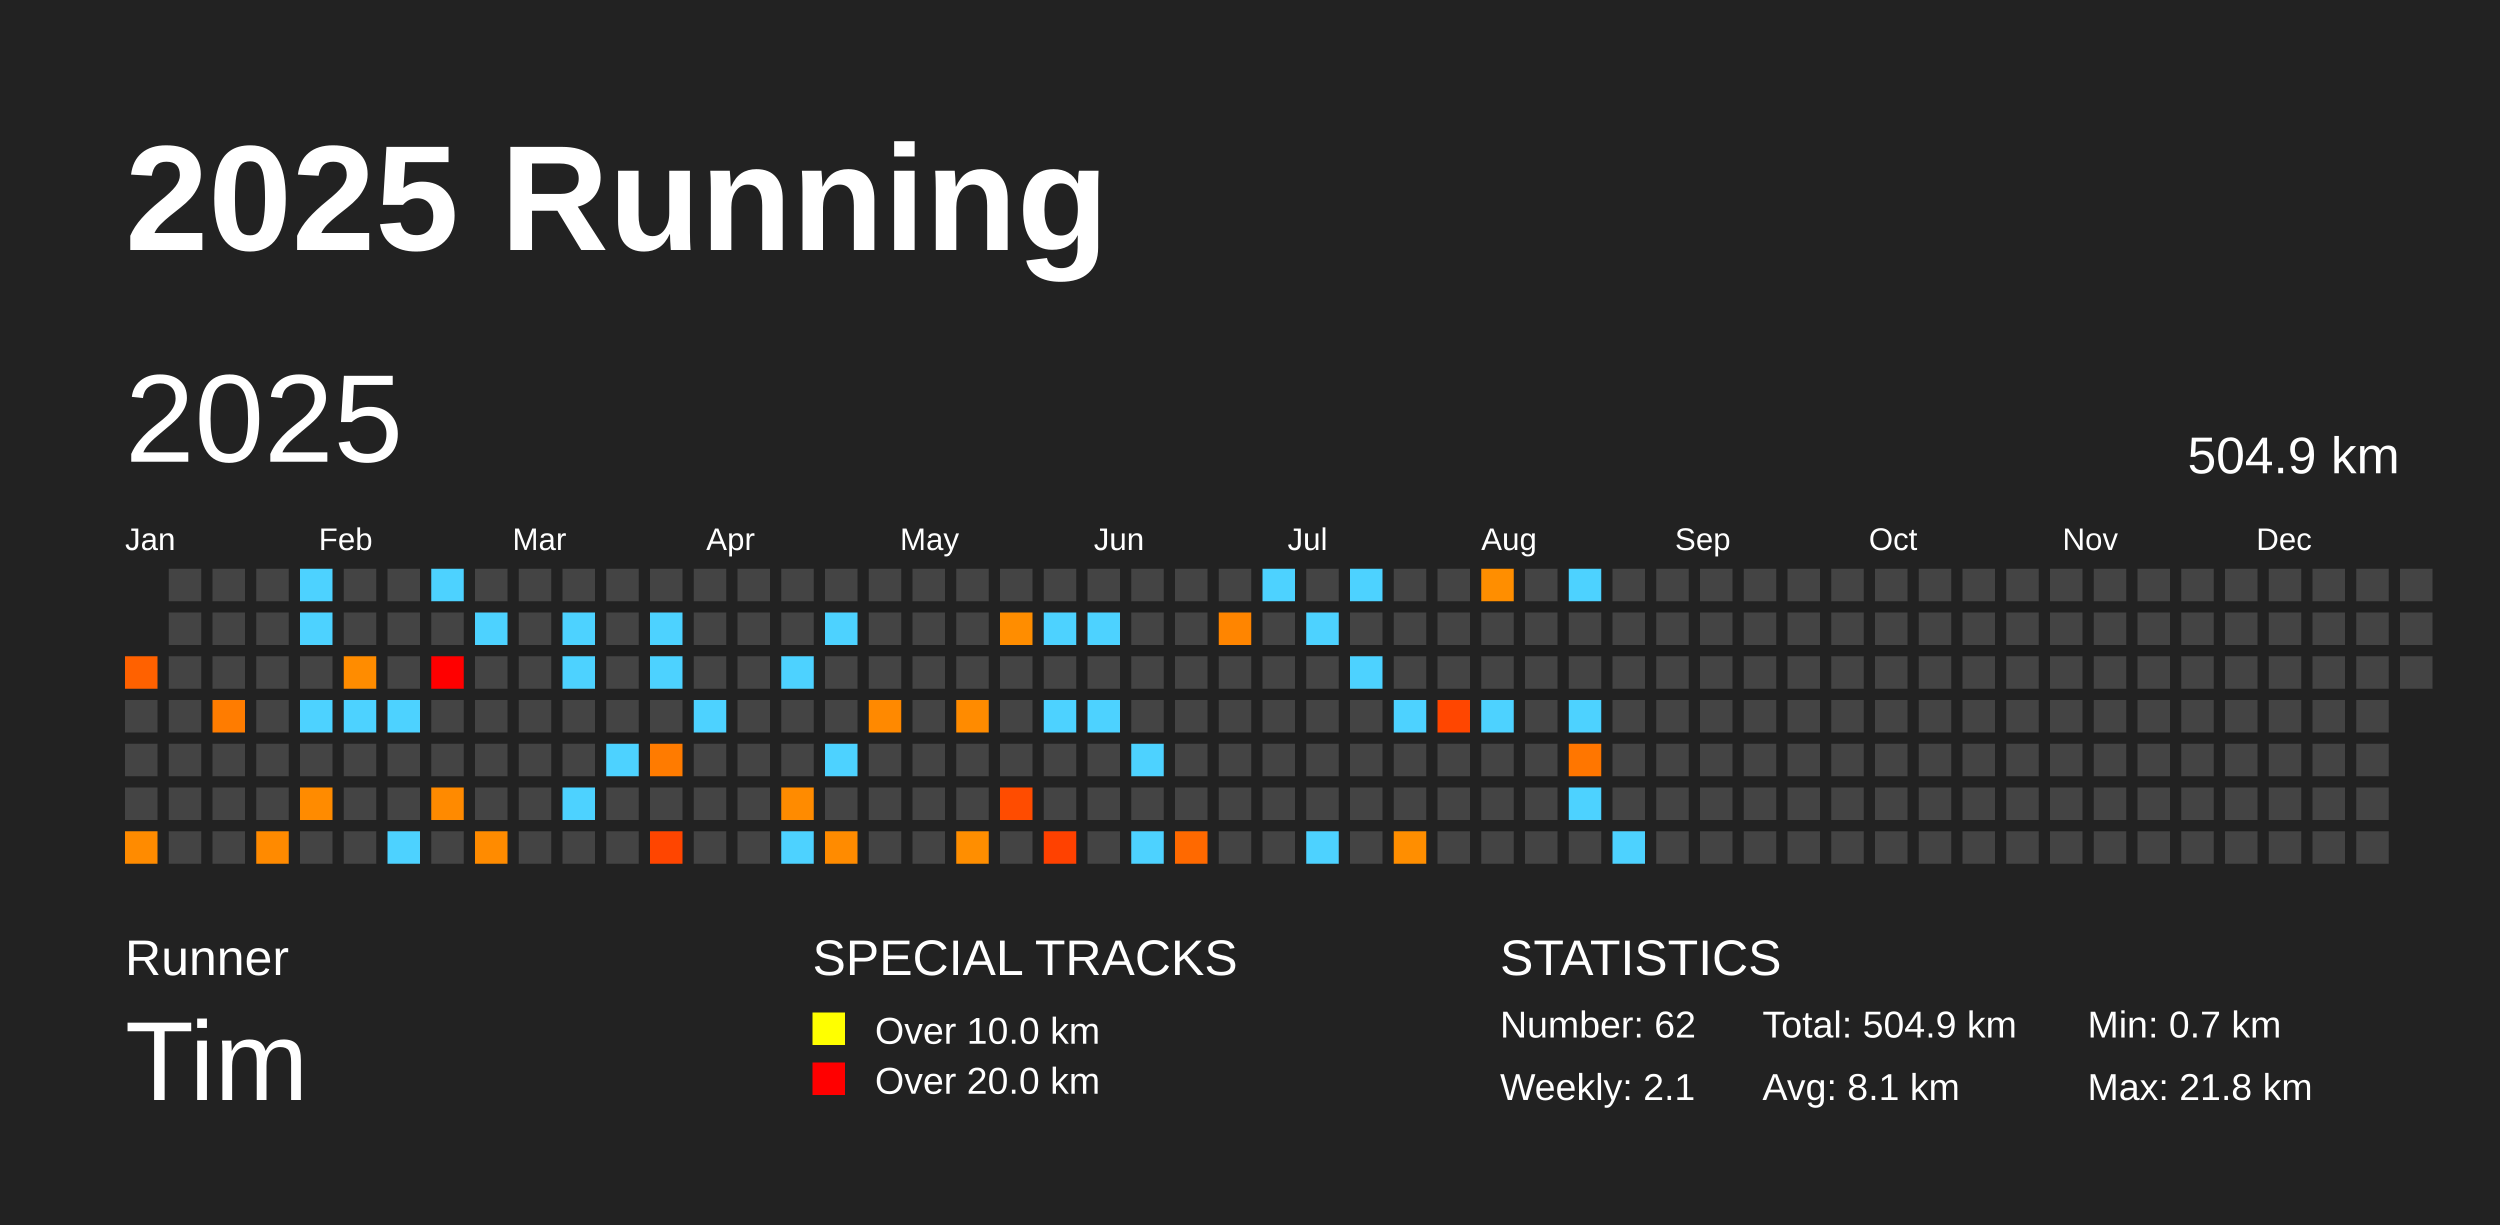
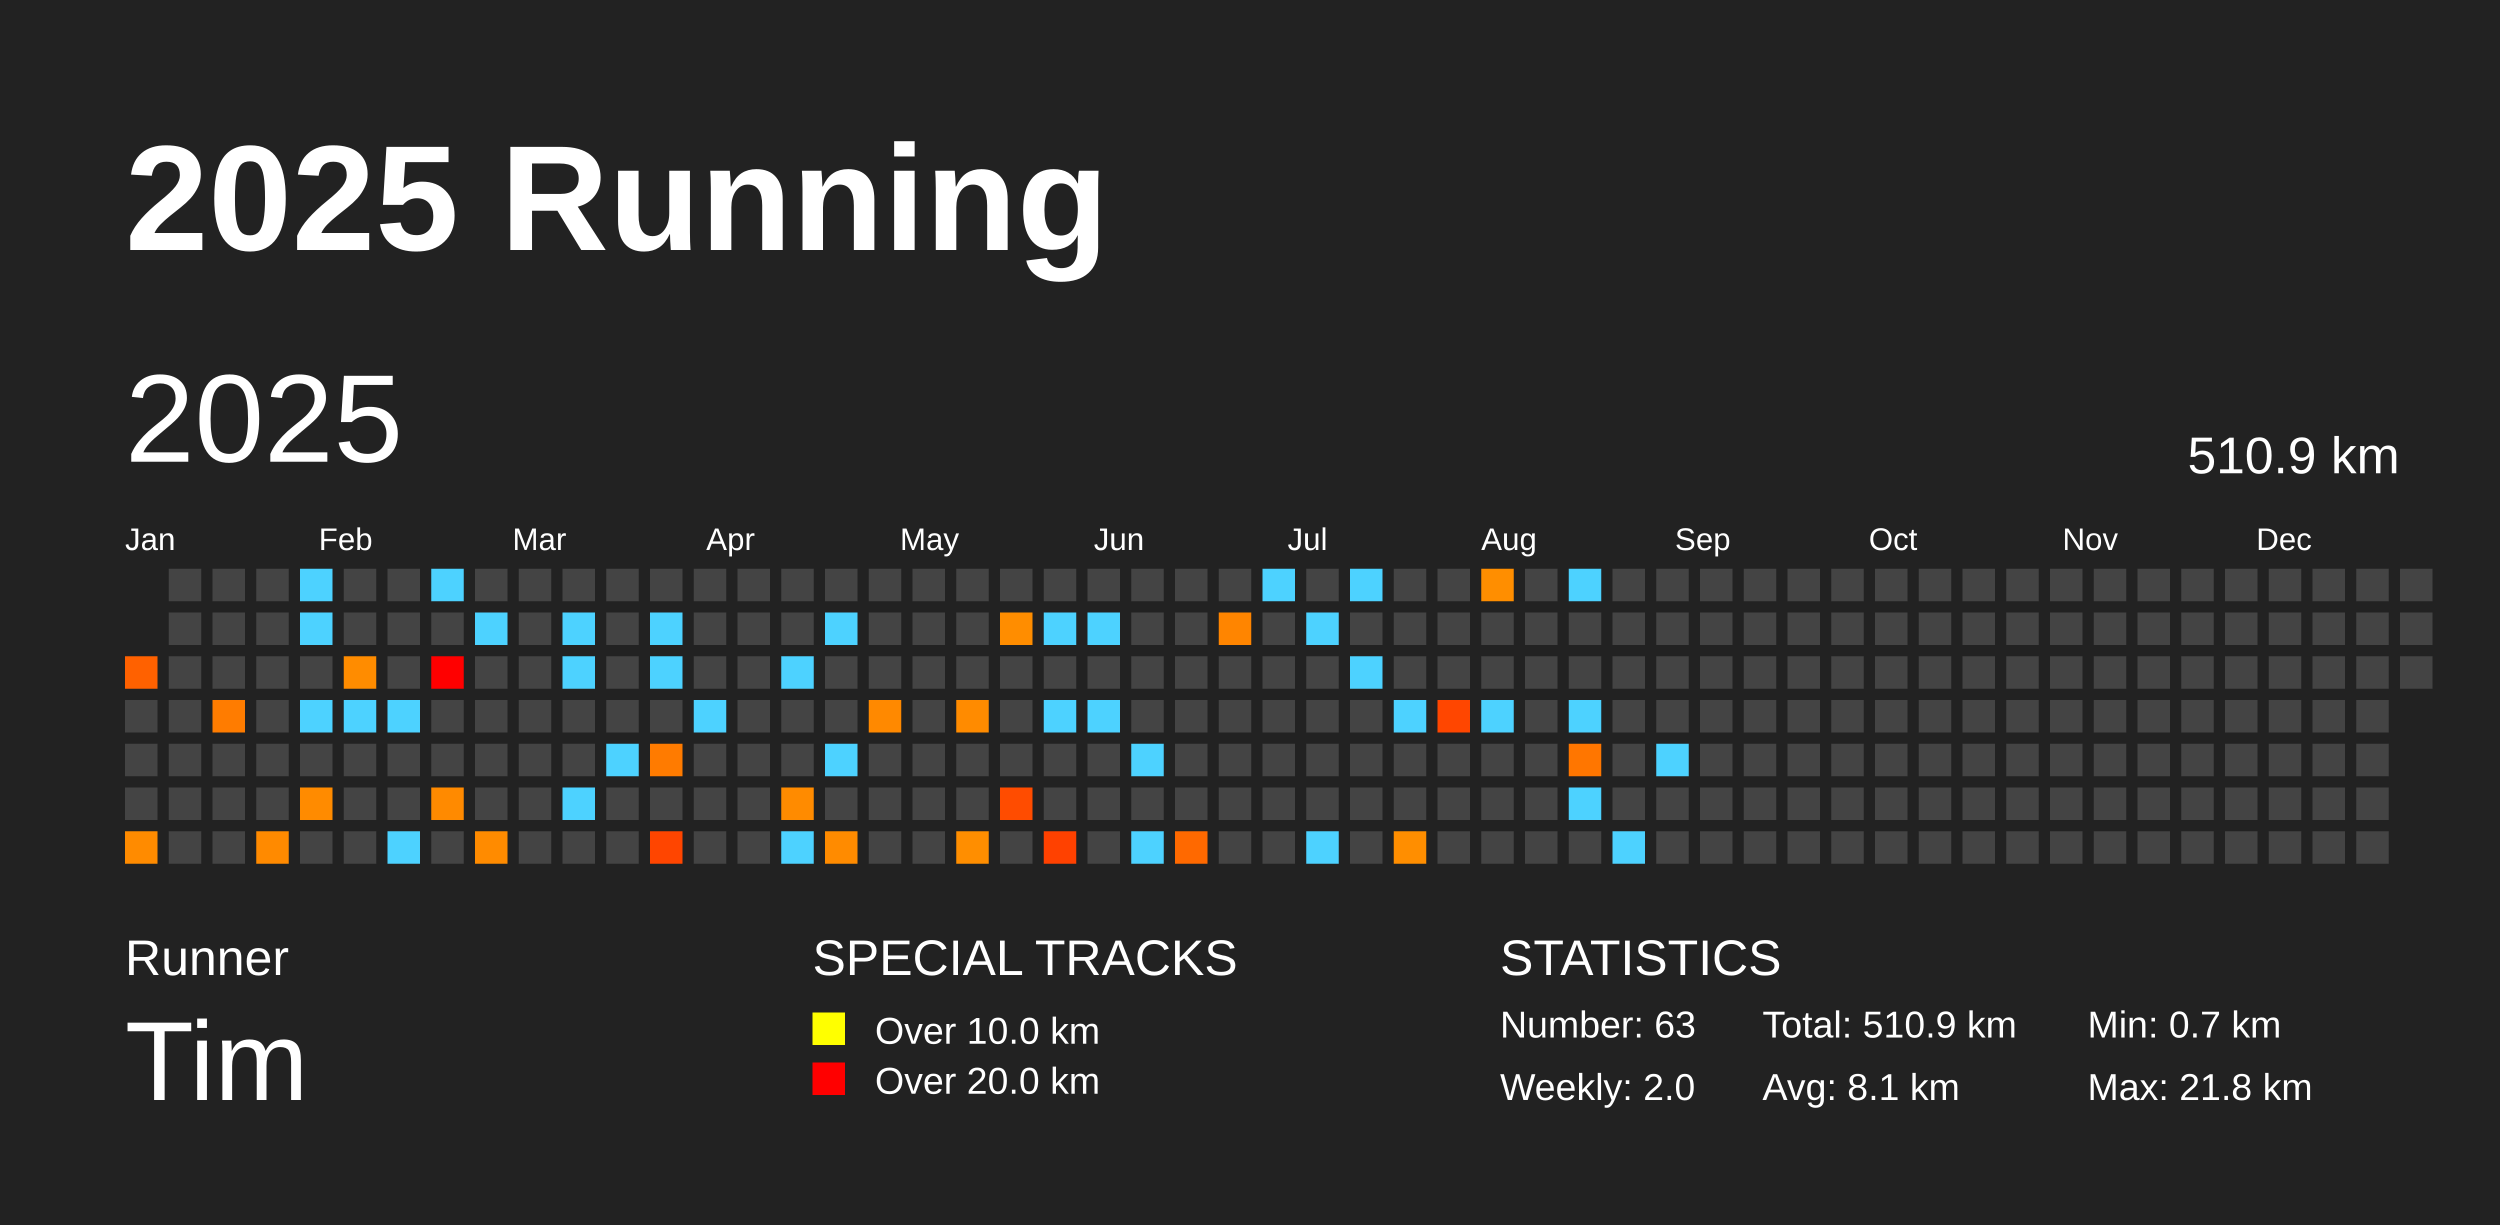
<svg xmlns="http://www.w3.org/2000/svg" baseProfile="full" height="98mm" version="1.1" viewBox="0,0,200,98" width="200mm">
  <defs />
  <rect fill="#222222" height="98" width="200" x="0" y="0" />
  <text fill="#FFFFFF" style="font-size:12px; font-family:Arial; font-weight:bold;" x="10" y="20">2025 Running</text>
  <text fill="#FFFFFF" style="font-size:4px; font-family:Arial" x="10" y="78">Runner</text>
  <text fill="#FFFFFF" style="font-size:9px; font-family:Arial" x="10" y="88">Tim</text>
  <text fill="#FFFFFF" style="font-size:4px; font-family:Arial" x="65" y="78">SPECIAL TRACKS</text>
  <rect fill="yellow" height="2.6" width="2.6" x="65" y="81" />
  <text fill="#FFFFFF" style="font-size:3px; font-family:Arial" x="70" y="83.5">Over 10.0 km</text>
  <rect fill="red" height="2.6" width="2.6" x="65" y="85" />
  <text fill="#FFFFFF" style="font-size:3px; font-family:Arial" x="70" y="87.5">Over 20.0 km</text>
  <text fill="#FFFFFF" style="font-size:4px; font-family:Arial" x="120" y="78">STATISTICS</text>
-   <text fill="#FFFFFF" style="font-size:3px; font-family:Arial" x="120" y="83">Number: 62</text>
-   <text fill="#FFFFFF" style="font-size:3px; font-family:Arial" x="120" y="88">Weekly: 2.1</text>
-   <text fill="#FFFFFF" style="font-size:3px; font-family:Arial" x="141" y="83">Total: 504.9 km</text>
+   <text fill="#FFFFFF" style="font-size:3px; font-family:Arial" x="120" y="83">Number: 63</text>
+   <text fill="#FFFFFF" style="font-size:3px; font-family:Arial" x="120" y="88">Weekly: 2.0</text>
+   <text fill="#FFFFFF" style="font-size:3px; font-family:Arial" x="141" y="83">Total: 510.9 km</text>
  <text fill="#FFFFFF" style="font-size:3px; font-family:Arial" x="141" y="88">Avg: 8.1 km</text>
  <text fill="#FFFFFF" style="font-size:3px; font-family:Arial" x="167" y="83">Min: 0.7 km</text>
  <text fill="#FFFFFF" style="font-size:3px; font-family:Arial" x="167" y="88">Max: 21.8 km</text>
  <text dominant-baseline="hanging" fill="#FFFFFF" style="font-size:10.0px; font-family:Arial;" x="10" y="30">2025</text>
-   <text dominant-baseline="hanging" fill="#FFFFFF" style="font-size:4.125px; font-family:Arial;" x="175" y="35">504.9 km</text>
+   <text dominant-baseline="hanging" fill="#FFFFFF" style="font-size:4.125px; font-family:Arial;" x="175" y="35">510.9 km</text>
  <text fill="#FFFFFF" style="font-size:2.5px; font-family:Arial" x="10.0" y="44">Jan</text>
  <text fill="#FFFFFF" style="font-size:2.5px; font-family:Arial" x="25.5" y="44">Feb</text>
  <text fill="#FFFFFF" style="font-size:2.5px; font-family:Arial" x="41.0" y="44">Mar</text>
  <text fill="#FFFFFF" style="font-size:2.5px; font-family:Arial" x="56.5" y="44">Apr</text>
  <text fill="#FFFFFF" style="font-size:2.5px; font-family:Arial" x="72.0" y="44">May</text>
  <text fill="#FFFFFF" style="font-size:2.5px; font-family:Arial" x="87.5" y="44">Jun</text>
  <text fill="#FFFFFF" style="font-size:2.5px; font-family:Arial" x="103.0" y="44">Jul</text>
  <text fill="#FFFFFF" style="font-size:2.5px; font-family:Arial" x="118.5" y="44">Aug</text>
  <text fill="#FFFFFF" style="font-size:2.5px; font-family:Arial" x="134.0" y="44">Sep</text>
  <text fill="#FFFFFF" style="font-size:2.5px; font-family:Arial" x="149.5" y="44">Oct</text>
  <text fill="#FFFFFF" style="font-size:2.5px; font-family:Arial" x="165.0" y="44">Nov</text>
  <text fill="#FFFFFF" style="font-size:2.5px; font-family:Arial" x="180.5" y="44">Dec</text>
  <rect fill="#ff6100" height="2.6" width="2.6" x="10.0" y="52.5" />
  <rect fill="#444444" height="2.6" width="2.6" x="10.0" y="56.0" />
  <rect fill="#444444" height="2.6" width="2.6" x="10.0" y="59.5" />
  <rect fill="#444444" height="2.6" width="2.6" x="10.0" y="63.0" />
  <rect fill="#ff8b00" height="2.6" width="2.6" x="10.0" y="66.5" />
  <rect fill="#444444" height="2.6" width="2.6" x="13.5" y="45.5" />
  <rect fill="#444444" height="2.6" width="2.6" x="13.5" y="49.0" />
  <rect fill="#444444" height="2.6" width="2.6" x="13.5" y="52.5" />
  <rect fill="#444444" height="2.6" width="2.6" x="13.5" y="56.0" />
  <rect fill="#444444" height="2.6" width="2.6" x="13.5" y="59.5" />
  <rect fill="#444444" height="2.6" width="2.6" x="13.5" y="63.0" />
  <rect fill="#444444" height="2.6" width="2.6" x="13.5" y="66.5" />
  <rect fill="#444444" height="2.6" width="2.6" x="17.0" y="45.5" />
  <rect fill="#444444" height="2.6" width="2.6" x="17.0" y="49.0" />
  <rect fill="#444444" height="2.6" width="2.6" x="17.0" y="52.5" />
  <rect fill="#ff7c00" height="2.6" width="2.6" x="17.0" y="56.0" />
  <rect fill="#444444" height="2.6" width="2.6" x="17.0" y="59.5" />
  <rect fill="#444444" height="2.6" width="2.6" x="17.0" y="63.0" />
  <rect fill="#444444" height="2.6" width="2.6" x="17.0" y="66.5" />
  <rect fill="#444444" height="2.6" width="2.6" x="20.5" y="45.5" />
  <rect fill="#444444" height="2.6" width="2.6" x="20.5" y="49.0" />
  <rect fill="#444444" height="2.6" width="2.6" x="20.5" y="52.5" />
  <rect fill="#444444" height="2.6" width="2.6" x="20.5" y="56.0" />
  <rect fill="#444444" height="2.6" width="2.6" x="20.5" y="59.5" />
  <rect fill="#444444" height="2.6" width="2.6" x="20.5" y="63.0" />
  <rect fill="#ff8a00" height="2.6" width="2.6" x="20.5" y="66.5" />
  <rect fill="#4dd2ff" height="2.6" width="2.6" x="24.0" y="45.5" />
  <rect fill="#4dd2ff" height="2.6" width="2.6" x="24.0" y="49.0" />
  <rect fill="#444444" height="2.6" width="2.6" x="24.0" y="52.5" />
  <rect fill="#4dd2ff" height="2.6" width="2.6" x="24.0" y="56.0" />
  <rect fill="#444444" height="2.6" width="2.6" x="24.0" y="59.5" />
  <rect fill="#ff8b00" height="2.6" width="2.6" x="24.0" y="63.0" />
  <rect fill="#444444" height="2.6" width="2.6" x="24.0" y="66.5" />
  <rect fill="#444444" height="2.6" width="2.6" x="27.5" y="45.5" />
  <rect fill="#444444" height="2.6" width="2.6" x="27.5" y="49.0" />
  <rect fill="#ff8c00" height="2.6" width="2.6" x="27.5" y="52.5" />
  <rect fill="#4dd2ff" height="2.6" width="2.6" x="27.5" y="56.0" />
  <rect fill="#444444" height="2.6" width="2.6" x="27.5" y="59.5" />
  <rect fill="#444444" height="2.6" width="2.6" x="27.5" y="63.0" />
  <rect fill="#444444" height="2.6" width="2.6" x="27.5" y="66.5" />
  <rect fill="#444444" height="2.6" width="2.6" x="31.0" y="45.5" />
  <rect fill="#444444" height="2.6" width="2.6" x="31.0" y="49.0" />
  <rect fill="#444444" height="2.6" width="2.6" x="31.0" y="52.5" />
  <rect fill="#4dd2ff" height="2.6" width="2.6" x="31.0" y="56.0" />
  <rect fill="#444444" height="2.6" width="2.6" x="31.0" y="59.5" />
  <rect fill="#444444" height="2.6" width="2.6" x="31.0" y="63.0" />
  <rect fill="#4dd2ff" height="2.6" width="2.6" x="31.0" y="66.5" />
  <rect fill="#4dd2ff" height="2.6" width="2.6" x="34.5" y="45.5" />
  <rect fill="#444444" height="2.6" width="2.6" x="34.5" y="49.0" />
  <rect fill="red" height="2.6" width="2.6" x="34.5" y="52.5" />
  <rect fill="#444444" height="2.6" width="2.6" x="34.5" y="56.0" />
  <rect fill="#444444" height="2.6" width="2.6" x="34.5" y="59.5" />
  <rect fill="#ff8a00" height="2.6" width="2.6" x="34.5" y="63.0" />
  <rect fill="#444444" height="2.6" width="2.6" x="34.5" y="66.5" />
  <rect fill="#444444" height="2.6" width="2.6" x="38.0" y="45.5" />
  <rect fill="#4dd2ff" height="2.6" width="2.6" x="38.0" y="49.0" />
  <rect fill="#444444" height="2.6" width="2.6" x="38.0" y="52.5" />
  <rect fill="#444444" height="2.6" width="2.6" x="38.0" y="56.0" />
  <rect fill="#444444" height="2.6" width="2.6" x="38.0" y="59.5" />
  <rect fill="#444444" height="2.6" width="2.6" x="38.0" y="63.0" />
  <rect fill="#ff8b00" height="2.6" width="2.6" x="38.0" y="66.5" />
  <rect fill="#444444" height="2.6" width="2.6" x="41.5" y="45.5" />
  <rect fill="#444444" height="2.6" width="2.6" x="41.5" y="49.0" />
  <rect fill="#444444" height="2.6" width="2.6" x="41.5" y="52.5" />
  <rect fill="#444444" height="2.6" width="2.6" x="41.5" y="56.0" />
  <rect fill="#444444" height="2.6" width="2.6" x="41.5" y="59.5" />
  <rect fill="#444444" height="2.6" width="2.6" x="41.5" y="63.0" />
  <rect fill="#444444" height="2.6" width="2.6" x="41.5" y="66.5" />
  <rect fill="#444444" height="2.6" width="2.6" x="45.0" y="45.5" />
  <rect fill="#4dd2ff" height="2.6" width="2.6" x="45.0" y="49.0" />
  <rect fill="#4dd2ff" height="2.6" width="2.6" x="45.0" y="52.5" />
  <rect fill="#444444" height="2.6" width="2.6" x="45.0" y="56.0" />
  <rect fill="#444444" height="2.6" width="2.6" x="45.0" y="59.5" />
  <rect fill="#4dd2ff" height="2.6" width="2.6" x="45.0" y="63.0" />
  <rect fill="#444444" height="2.6" width="2.6" x="45.0" y="66.5" />
  <rect fill="#444444" height="2.6" width="2.6" x="48.5" y="45.5" />
  <rect fill="#444444" height="2.6" width="2.6" x="48.5" y="49.0" />
  <rect fill="#444444" height="2.6" width="2.6" x="48.5" y="52.5" />
  <rect fill="#444444" height="2.6" width="2.6" x="48.5" y="56.0" />
  <rect fill="#4dd2ff" height="2.6" width="2.6" x="48.5" y="59.5" />
  <rect fill="#444444" height="2.6" width="2.6" x="48.5" y="63.0" />
  <rect fill="#444444" height="2.6" width="2.6" x="48.5" y="66.5" />
  <rect fill="#444444" height="2.6" width="2.6" x="52.0" y="45.5" />
  <rect fill="#4dd2ff" height="2.6" width="2.6" x="52.0" y="49.0" />
  <rect fill="#4dd2ff" height="2.6" width="2.6" x="52.0" y="52.5" />
  <rect fill="#444444" height="2.6" width="2.6" x="52.0" y="56.0" />
  <rect fill="#ff7b00" height="2.6" width="2.6" x="52.0" y="59.5" />
  <rect fill="#444444" height="2.6" width="2.6" x="52.0" y="63.0" />
  <rect fill="#ff4500" height="2.6" width="2.6" x="52.0" y="66.5" />
  <rect fill="#444444" height="2.6" width="2.6" x="55.5" y="45.5" />
  <rect fill="#444444" height="2.6" width="2.6" x="55.5" y="49.0" />
  <rect fill="#444444" height="2.6" width="2.6" x="55.5" y="52.5" />
  <rect fill="#4dd2ff" height="2.6" width="2.6" x="55.5" y="56.0" />
  <rect fill="#444444" height="2.6" width="2.6" x="55.5" y="59.5" />
  <rect fill="#444444" height="2.6" width="2.6" x="55.5" y="63.0" />
  <rect fill="#444444" height="2.6" width="2.6" x="55.5" y="66.5" />
  <rect fill="#444444" height="2.6" width="2.6" x="59.0" y="45.5" />
  <rect fill="#444444" height="2.6" width="2.6" x="59.0" y="49.0" />
  <rect fill="#444444" height="2.6" width="2.6" x="59.0" y="52.5" />
  <rect fill="#444444" height="2.6" width="2.6" x="59.0" y="56.0" />
  <rect fill="#444444" height="2.6" width="2.6" x="59.0" y="59.5" />
  <rect fill="#444444" height="2.6" width="2.6" x="59.0" y="63.0" />
  <rect fill="#444444" height="2.6" width="2.6" x="59.0" y="66.5" />
  <rect fill="#444444" height="2.6" width="2.6" x="62.5" y="45.5" />
  <rect fill="#444444" height="2.6" width="2.6" x="62.5" y="49.0" />
  <rect fill="#4dd2ff" height="2.6" width="2.6" x="62.5" y="52.5" />
  <rect fill="#444444" height="2.6" width="2.6" x="62.5" y="56.0" />
  <rect fill="#444444" height="2.6" width="2.6" x="62.5" y="59.5" />
  <rect fill="#ff8b00" height="2.6" width="2.6" x="62.5" y="63.0" />
  <rect fill="#4dd2ff" height="2.6" width="2.6" x="62.5" y="66.5" />
  <rect fill="#444444" height="2.6" width="2.6" x="66.0" y="45.5" />
  <rect fill="#4dd2ff" height="2.6" width="2.6" x="66.0" y="49.0" />
  <rect fill="#444444" height="2.6" width="2.6" x="66.0" y="52.5" />
  <rect fill="#444444" height="2.6" width="2.6" x="66.0" y="56.0" />
  <rect fill="#4dd2ff" height="2.6" width="2.6" x="66.0" y="59.5" />
  <rect fill="#444444" height="2.6" width="2.6" x="66.0" y="63.0" />
  <rect fill="#ff8b00" height="2.6" width="2.6" x="66.0" y="66.5" />
  <rect fill="#444444" height="2.6" width="2.6" x="69.5" y="45.5" />
  <rect fill="#444444" height="2.6" width="2.6" x="69.5" y="49.0" />
  <rect fill="#444444" height="2.6" width="2.6" x="69.5" y="52.5" />
  <rect fill="#ff8900" height="2.6" width="2.6" x="69.5" y="56.0" />
  <rect fill="#444444" height="2.6" width="2.6" x="69.5" y="59.5" />
  <rect fill="#444444" height="2.6" width="2.6" x="69.5" y="63.0" />
  <rect fill="#444444" height="2.6" width="2.6" x="69.5" y="66.5" />
  <rect fill="#444444" height="2.6" width="2.6" x="73.0" y="45.5" />
  <rect fill="#444444" height="2.6" width="2.6" x="73.0" y="49.0" />
  <rect fill="#444444" height="2.6" width="2.6" x="73.0" y="52.5" />
  <rect fill="#444444" height="2.6" width="2.6" x="73.0" y="56.0" />
  <rect fill="#444444" height="2.6" width="2.6" x="73.0" y="59.5" />
  <rect fill="#444444" height="2.6" width="2.6" x="73.0" y="63.0" />
  <rect fill="#444444" height="2.6" width="2.6" x="73.0" y="66.5" />
  <rect fill="#444444" height="2.6" width="2.6" x="76.5" y="45.5" />
  <rect fill="#444444" height="2.6" width="2.6" x="76.5" y="49.0" />
  <rect fill="#444444" height="2.6" width="2.6" x="76.5" y="52.5" />
  <rect fill="#ff8b00" height="2.6" width="2.6" x="76.5" y="56.0" />
  <rect fill="#444444" height="2.6" width="2.6" x="76.5" y="59.5" />
  <rect fill="#444444" height="2.6" width="2.6" x="76.5" y="63.0" />
  <rect fill="#ff8e00" height="2.6" width="2.6" x="76.5" y="66.5" />
  <rect fill="#444444" height="2.6" width="2.6" x="80.0" y="45.5" />
  <rect fill="#ff8d00" height="2.6" width="2.6" x="80.0" y="49.0" />
  <rect fill="#444444" height="2.6" width="2.6" x="80.0" y="52.5" />
  <rect fill="#444444" height="2.6" width="2.6" x="80.0" y="56.0" />
  <rect fill="#444444" height="2.6" width="2.6" x="80.0" y="59.5" />
  <rect fill="#ff4c00" height="2.6" width="2.6" x="80.0" y="63.0" />
  <rect fill="#444444" height="2.6" width="2.6" x="80.0" y="66.5" />
  <rect fill="#444444" height="2.6" width="2.6" x="83.5" y="45.5" />
  <rect fill="#4dd2ff" height="2.6" width="2.6" x="83.5" y="49.0" />
  <rect fill="#444444" height="2.6" width="2.6" x="83.5" y="52.5" />
  <rect fill="#4dd2ff" height="2.6" width="2.6" x="83.5" y="56.0" />
  <rect fill="#444444" height="2.6" width="2.6" x="83.5" y="59.5" />
  <rect fill="#444444" height="2.6" width="2.6" x="83.5" y="63.0" />
  <rect fill="#ff4100" height="2.6" width="2.6" x="83.5" y="66.5" />
  <rect fill="#444444" height="2.6" width="2.6" x="87.0" y="45.5" />
  <rect fill="#4dd2ff" height="2.6" width="2.6" x="87.0" y="49.0" />
  <rect fill="#444444" height="2.6" width="2.6" x="87.0" y="52.5" />
  <rect fill="#4dd2ff" height="2.6" width="2.6" x="87.0" y="56.0" />
  <rect fill="#444444" height="2.6" width="2.6" x="87.0" y="59.5" />
  <rect fill="#444444" height="2.6" width="2.6" x="87.0" y="63.0" />
  <rect fill="#444444" height="2.6" width="2.6" x="87.0" y="66.5" />
  <rect fill="#444444" height="2.6" width="2.6" x="90.5" y="45.5" />
  <rect fill="#444444" height="2.6" width="2.6" x="90.5" y="49.0" />
  <rect fill="#444444" height="2.6" width="2.6" x="90.5" y="52.5" />
  <rect fill="#444444" height="2.6" width="2.6" x="90.5" y="56.0" />
  <rect fill="#4dd2ff" height="2.6" width="2.6" x="90.5" y="59.5" />
  <rect fill="#444444" height="2.6" width="2.6" x="90.5" y="63.0" />
  <rect fill="#4dd2ff" height="2.6" width="2.6" x="90.5" y="66.5" />
  <rect fill="#444444" height="2.6" width="2.6" x="94.0" y="45.5" />
  <rect fill="#444444" height="2.6" width="2.6" x="94.0" y="49.0" />
  <rect fill="#444444" height="2.6" width="2.6" x="94.0" y="52.5" />
  <rect fill="#444444" height="2.6" width="2.6" x="94.0" y="56.0" />
  <rect fill="#444444" height="2.6" width="2.6" x="94.0" y="59.5" />
  <rect fill="#444444" height="2.6" width="2.6" x="94.0" y="63.0" />
  <rect fill="#ff6900" height="2.6" width="2.6" x="94.0" y="66.5" />
  <rect fill="#444444" height="2.6" width="2.6" x="97.5" y="45.5" />
  <rect fill="#ff8500" height="2.6" width="2.6" x="97.5" y="49.0" />
  <rect fill="#444444" height="2.6" width="2.6" x="97.5" y="52.5" />
  <rect fill="#444444" height="2.6" width="2.6" x="97.5" y="56.0" />
  <rect fill="#444444" height="2.6" width="2.6" x="97.5" y="59.5" />
  <rect fill="#444444" height="2.6" width="2.6" x="97.5" y="63.0" />
  <rect fill="#444444" height="2.6" width="2.6" x="97.5" y="66.5" />
  <rect fill="#4dd2ff" height="2.6" width="2.6" x="101.0" y="45.5" />
  <rect fill="#444444" height="2.6" width="2.6" x="101.0" y="49.0" />
  <rect fill="#444444" height="2.6" width="2.6" x="101.0" y="52.5" />
  <rect fill="#444444" height="2.6" width="2.6" x="101.0" y="56.0" />
  <rect fill="#444444" height="2.6" width="2.6" x="101.0" y="59.5" />
  <rect fill="#444444" height="2.6" width="2.6" x="101.0" y="63.0" />
  <rect fill="#444444" height="2.6" width="2.6" x="101.0" y="66.5" />
  <rect fill="#444444" height="2.6" width="2.6" x="104.5" y="45.5" />
  <rect fill="#4dd2ff" height="2.6" width="2.6" x="104.5" y="49.0" />
  <rect fill="#444444" height="2.6" width="2.6" x="104.5" y="52.5" />
  <rect fill="#444444" height="2.6" width="2.6" x="104.5" y="56.0" />
  <rect fill="#444444" height="2.6" width="2.6" x="104.5" y="59.5" />
  <rect fill="#444444" height="2.6" width="2.6" x="104.5" y="63.0" />
  <rect fill="#4dd2ff" height="2.6" width="2.6" x="104.5" y="66.5" />
  <rect fill="#4dd2ff" height="2.6" width="2.6" x="108.0" y="45.5" />
  <rect fill="#444444" height="2.6" width="2.6" x="108.0" y="49.0" />
  <rect fill="#4dd2ff" height="2.6" width="2.6" x="108.0" y="52.5" />
  <rect fill="#444444" height="2.6" width="2.6" x="108.0" y="56.0" />
  <rect fill="#444444" height="2.6" width="2.6" x="108.0" y="59.5" />
  <rect fill="#444444" height="2.6" width="2.6" x="108.0" y="63.0" />
  <rect fill="#444444" height="2.6" width="2.6" x="108.0" y="66.5" />
  <rect fill="#444444" height="2.6" width="2.6" x="111.5" y="45.5" />
  <rect fill="#444444" height="2.6" width="2.6" x="111.5" y="49.0" />
  <rect fill="#444444" height="2.6" width="2.6" x="111.5" y="52.5" />
  <rect fill="#4dd2ff" height="2.6" width="2.6" x="111.5" y="56.0" />
  <rect fill="#444444" height="2.6" width="2.6" x="111.5" y="59.5" />
  <rect fill="#444444" height="2.6" width="2.6" x="111.5" y="63.0" />
  <rect fill="#ff8e00" height="2.6" width="2.6" x="111.5" y="66.5" />
  <rect fill="#444444" height="2.6" width="2.6" x="115.0" y="45.5" />
  <rect fill="#444444" height="2.6" width="2.6" x="115.0" y="49.0" />
  <rect fill="#444444" height="2.6" width="2.6" x="115.0" y="52.5" />
  <rect fill="#ff4600" height="2.6" width="2.6" x="115.0" y="56.0" />
  <rect fill="#444444" height="2.6" width="2.6" x="115.0" y="59.5" />
  <rect fill="#444444" height="2.6" width="2.6" x="115.0" y="63.0" />
  <rect fill="#444444" height="2.6" width="2.6" x="115.0" y="66.5" />
  <rect fill="#ff8e00" height="2.6" width="2.6" x="118.5" y="45.5" />
  <rect fill="#444444" height="2.6" width="2.6" x="118.5" y="49.0" />
  <rect fill="#444444" height="2.6" width="2.6" x="118.5" y="52.5" />
  <rect fill="#4dd2ff" height="2.6" width="2.6" x="118.5" y="56.0" />
  <rect fill="#444444" height="2.6" width="2.6" x="118.5" y="59.5" />
  <rect fill="#444444" height="2.6" width="2.6" x="118.5" y="63.0" />
  <rect fill="#444444" height="2.6" width="2.6" x="118.5" y="66.5" />
  <rect fill="#444444" height="2.6" width="2.6" x="122.0" y="45.5" />
  <rect fill="#444444" height="2.6" width="2.6" x="122.0" y="49.0" />
  <rect fill="#444444" height="2.6" width="2.6" x="122.0" y="52.5" />
  <rect fill="#444444" height="2.6" width="2.6" x="122.0" y="56.0" />
  <rect fill="#444444" height="2.6" width="2.6" x="122.0" y="59.5" />
  <rect fill="#444444" height="2.6" width="2.6" x="122.0" y="63.0" />
  <rect fill="#444444" height="2.6" width="2.6" x="122.0" y="66.5" />
  <rect fill="#4dd2ff" height="2.6" width="2.6" x="125.5" y="45.5" />
  <rect fill="#444444" height="2.6" width="2.6" x="125.5" y="49.0" />
  <rect fill="#444444" height="2.6" width="2.6" x="125.5" y="52.5" />
  <rect fill="#4dd2ff" height="2.6" width="2.6" x="125.5" y="56.0" />
  <rect fill="#ff7600" height="2.6" width="2.6" x="125.5" y="59.5" />
  <rect fill="#4dd2ff" height="2.6" width="2.6" x="125.5" y="63.0" />
  <rect fill="#444444" height="2.6" width="2.6" x="125.5" y="66.5" />
  <rect fill="#444444" height="2.6" width="2.6" x="129.0" y="45.5" />
  <rect fill="#444444" height="2.6" width="2.6" x="129.0" y="49.0" />
  <rect fill="#444444" height="2.6" width="2.6" x="129.0" y="52.5" />
  <rect fill="#444444" height="2.6" width="2.6" x="129.0" y="56.0" />
  <rect fill="#444444" height="2.6" width="2.6" x="129.0" y="59.5" />
  <rect fill="#444444" height="2.6" width="2.6" x="129.0" y="63.0" />
  <rect fill="#4dd2ff" height="2.6" width="2.6" x="129.0" y="66.5" />
  <rect fill="#444444" height="2.6" width="2.6" x="132.5" y="45.5" />
  <rect fill="#444444" height="2.6" width="2.6" x="132.5" y="49.0" />
  <rect fill="#444444" height="2.6" width="2.6" x="132.5" y="52.5" />
  <rect fill="#444444" height="2.6" width="2.6" x="132.5" y="56.0" />
-   <rect fill="#444444" height="2.6" width="2.6" x="132.5" y="59.5" />
+   <rect fill="#4dd2ff" height="2.6" width="2.6" x="132.5" y="59.5" />
  <rect fill="#444444" height="2.6" width="2.6" x="132.5" y="63.0" />
  <rect fill="#444444" height="2.6" width="2.6" x="132.5" y="66.5" />
  <rect fill="#444444" height="2.6" width="2.6" x="136.0" y="45.5" />
  <rect fill="#444444" height="2.6" width="2.6" x="136.0" y="49.0" />
  <rect fill="#444444" height="2.6" width="2.6" x="136.0" y="52.5" />
  <rect fill="#444444" height="2.6" width="2.6" x="136.0" y="56.0" />
  <rect fill="#444444" height="2.6" width="2.6" x="136.0" y="59.5" />
  <rect fill="#444444" height="2.6" width="2.6" x="136.0" y="63.0" />
  <rect fill="#444444" height="2.6" width="2.6" x="136.0" y="66.5" />
  <rect fill="#444444" height="2.6" width="2.6" x="139.5" y="45.5" />
  <rect fill="#444444" height="2.6" width="2.6" x="139.5" y="49.0" />
  <rect fill="#444444" height="2.6" width="2.6" x="139.5" y="52.5" />
  <rect fill="#444444" height="2.6" width="2.6" x="139.5" y="56.0" />
  <rect fill="#444444" height="2.6" width="2.6" x="139.5" y="59.5" />
  <rect fill="#444444" height="2.6" width="2.6" x="139.5" y="63.0" />
  <rect fill="#444444" height="2.6" width="2.6" x="139.5" y="66.5" />
  <rect fill="#444444" height="2.6" width="2.6" x="143.0" y="45.5" />
  <rect fill="#444444" height="2.6" width="2.6" x="143.0" y="49.0" />
  <rect fill="#444444" height="2.6" width="2.6" x="143.0" y="52.5" />
  <rect fill="#444444" height="2.6" width="2.6" x="143.0" y="56.0" />
  <rect fill="#444444" height="2.6" width="2.6" x="143.0" y="59.5" />
  <rect fill="#444444" height="2.6" width="2.6" x="143.0" y="63.0" />
  <rect fill="#444444" height="2.6" width="2.6" x="143.0" y="66.5" />
  <rect fill="#444444" height="2.6" width="2.6" x="146.5" y="45.5" />
  <rect fill="#444444" height="2.6" width="2.6" x="146.5" y="49.0" />
  <rect fill="#444444" height="2.6" width="2.6" x="146.5" y="52.5" />
  <rect fill="#444444" height="2.6" width="2.6" x="146.5" y="56.0" />
  <rect fill="#444444" height="2.6" width="2.6" x="146.5" y="59.5" />
  <rect fill="#444444" height="2.6" width="2.6" x="146.5" y="63.0" />
  <rect fill="#444444" height="2.6" width="2.6" x="146.5" y="66.5" />
  <rect fill="#444444" height="2.6" width="2.6" x="150.0" y="45.5" />
  <rect fill="#444444" height="2.6" width="2.6" x="150.0" y="49.0" />
  <rect fill="#444444" height="2.6" width="2.6" x="150.0" y="52.5" />
  <rect fill="#444444" height="2.6" width="2.6" x="150.0" y="56.0" />
  <rect fill="#444444" height="2.6" width="2.6" x="150.0" y="59.5" />
  <rect fill="#444444" height="2.6" width="2.6" x="150.0" y="63.0" />
  <rect fill="#444444" height="2.6" width="2.6" x="150.0" y="66.5" />
  <rect fill="#444444" height="2.6" width="2.6" x="153.5" y="45.5" />
  <rect fill="#444444" height="2.6" width="2.6" x="153.5" y="49.0" />
  <rect fill="#444444" height="2.6" width="2.6" x="153.5" y="52.5" />
  <rect fill="#444444" height="2.6" width="2.6" x="153.5" y="56.0" />
  <rect fill="#444444" height="2.6" width="2.6" x="153.5" y="59.5" />
  <rect fill="#444444" height="2.6" width="2.6" x="153.5" y="63.0" />
  <rect fill="#444444" height="2.6" width="2.6" x="153.5" y="66.5" />
  <rect fill="#444444" height="2.6" width="2.6" x="157.0" y="45.5" />
  <rect fill="#444444" height="2.6" width="2.6" x="157.0" y="49.0" />
  <rect fill="#444444" height="2.6" width="2.6" x="157.0" y="52.5" />
  <rect fill="#444444" height="2.6" width="2.6" x="157.0" y="56.0" />
  <rect fill="#444444" height="2.6" width="2.6" x="157.0" y="59.5" />
  <rect fill="#444444" height="2.6" width="2.6" x="157.0" y="63.0" />
  <rect fill="#444444" height="2.6" width="2.6" x="157.0" y="66.5" />
  <rect fill="#444444" height="2.6" width="2.6" x="160.5" y="45.5" />
  <rect fill="#444444" height="2.6" width="2.6" x="160.5" y="49.0" />
  <rect fill="#444444" height="2.6" width="2.6" x="160.5" y="52.5" />
  <rect fill="#444444" height="2.6" width="2.6" x="160.5" y="56.0" />
  <rect fill="#444444" height="2.6" width="2.6" x="160.5" y="59.5" />
  <rect fill="#444444" height="2.6" width="2.6" x="160.5" y="63.0" />
  <rect fill="#444444" height="2.6" width="2.6" x="160.5" y="66.5" />
  <rect fill="#444444" height="2.6" width="2.6" x="164.0" y="45.5" />
  <rect fill="#444444" height="2.6" width="2.6" x="164.0" y="49.0" />
  <rect fill="#444444" height="2.6" width="2.6" x="164.0" y="52.5" />
  <rect fill="#444444" height="2.6" width="2.6" x="164.0" y="56.0" />
  <rect fill="#444444" height="2.6" width="2.6" x="164.0" y="59.5" />
  <rect fill="#444444" height="2.6" width="2.6" x="164.0" y="63.0" />
  <rect fill="#444444" height="2.6" width="2.6" x="164.0" y="66.5" />
  <rect fill="#444444" height="2.6" width="2.6" x="167.5" y="45.5" />
  <rect fill="#444444" height="2.6" width="2.6" x="167.5" y="49.0" />
  <rect fill="#444444" height="2.6" width="2.6" x="167.5" y="52.5" />
  <rect fill="#444444" height="2.6" width="2.6" x="167.5" y="56.0" />
  <rect fill="#444444" height="2.6" width="2.6" x="167.5" y="59.5" />
  <rect fill="#444444" height="2.6" width="2.6" x="167.5" y="63.0" />
  <rect fill="#444444" height="2.6" width="2.6" x="167.5" y="66.5" />
  <rect fill="#444444" height="2.6" width="2.6" x="171.0" y="45.5" />
  <rect fill="#444444" height="2.6" width="2.6" x="171.0" y="49.0" />
  <rect fill="#444444" height="2.6" width="2.6" x="171.0" y="52.5" />
  <rect fill="#444444" height="2.6" width="2.6" x="171.0" y="56.0" />
  <rect fill="#444444" height="2.6" width="2.6" x="171.0" y="59.5" />
  <rect fill="#444444" height="2.6" width="2.6" x="171.0" y="63.0" />
  <rect fill="#444444" height="2.6" width="2.6" x="171.0" y="66.5" />
  <rect fill="#444444" height="2.6" width="2.6" x="174.5" y="45.5" />
  <rect fill="#444444" height="2.6" width="2.6" x="174.5" y="49.0" />
  <rect fill="#444444" height="2.6" width="2.6" x="174.5" y="52.5" />
  <rect fill="#444444" height="2.6" width="2.6" x="174.5" y="56.0" />
  <rect fill="#444444" height="2.6" width="2.6" x="174.5" y="59.5" />
  <rect fill="#444444" height="2.6" width="2.6" x="174.5" y="63.0" />
  <rect fill="#444444" height="2.6" width="2.6" x="174.5" y="66.5" />
  <rect fill="#444444" height="2.6" width="2.6" x="178.0" y="45.5" />
  <rect fill="#444444" height="2.6" width="2.6" x="178.0" y="49.0" />
  <rect fill="#444444" height="2.6" width="2.6" x="178.0" y="52.5" />
  <rect fill="#444444" height="2.6" width="2.6" x="178.0" y="56.0" />
  <rect fill="#444444" height="2.6" width="2.6" x="178.0" y="59.5" />
  <rect fill="#444444" height="2.6" width="2.6" x="178.0" y="63.0" />
  <rect fill="#444444" height="2.6" width="2.6" x="178.0" y="66.5" />
  <rect fill="#444444" height="2.6" width="2.6" x="181.5" y="45.5" />
  <rect fill="#444444" height="2.6" width="2.6" x="181.5" y="49.0" />
  <rect fill="#444444" height="2.6" width="2.6" x="181.5" y="52.5" />
  <rect fill="#444444" height="2.6" width="2.6" x="181.5" y="56.0" />
  <rect fill="#444444" height="2.6" width="2.6" x="181.5" y="59.5" />
  <rect fill="#444444" height="2.6" width="2.6" x="181.5" y="63.0" />
  <rect fill="#444444" height="2.6" width="2.6" x="181.5" y="66.5" />
  <rect fill="#444444" height="2.6" width="2.6" x="185.0" y="45.5" />
  <rect fill="#444444" height="2.6" width="2.6" x="185.0" y="49.0" />
  <rect fill="#444444" height="2.6" width="2.6" x="185.0" y="52.5" />
  <rect fill="#444444" height="2.6" width="2.6" x="185.0" y="56.0" />
  <rect fill="#444444" height="2.6" width="2.6" x="185.0" y="59.5" />
  <rect fill="#444444" height="2.6" width="2.6" x="185.0" y="63.0" />
  <rect fill="#444444" height="2.6" width="2.6" x="185.0" y="66.5" />
  <rect fill="#444444" height="2.6" width="2.6" x="188.5" y="45.5" />
  <rect fill="#444444" height="2.6" width="2.6" x="188.5" y="49.0" />
  <rect fill="#444444" height="2.6" width="2.6" x="188.5" y="52.5" />
  <rect fill="#444444" height="2.6" width="2.6" x="188.5" y="56.0" />
  <rect fill="#444444" height="2.6" width="2.6" x="188.5" y="59.5" />
  <rect fill="#444444" height="2.6" width="2.6" x="188.5" y="63.0" />
  <rect fill="#444444" height="2.6" width="2.6" x="188.5" y="66.5" />
  <rect fill="#444444" height="2.6" width="2.6" x="192.0" y="45.5" />
  <rect fill="#444444" height="2.6" width="2.6" x="192.0" y="49.0" />
  <rect fill="#444444" height="2.6" width="2.6" x="192.0" y="52.5" />
</svg>
